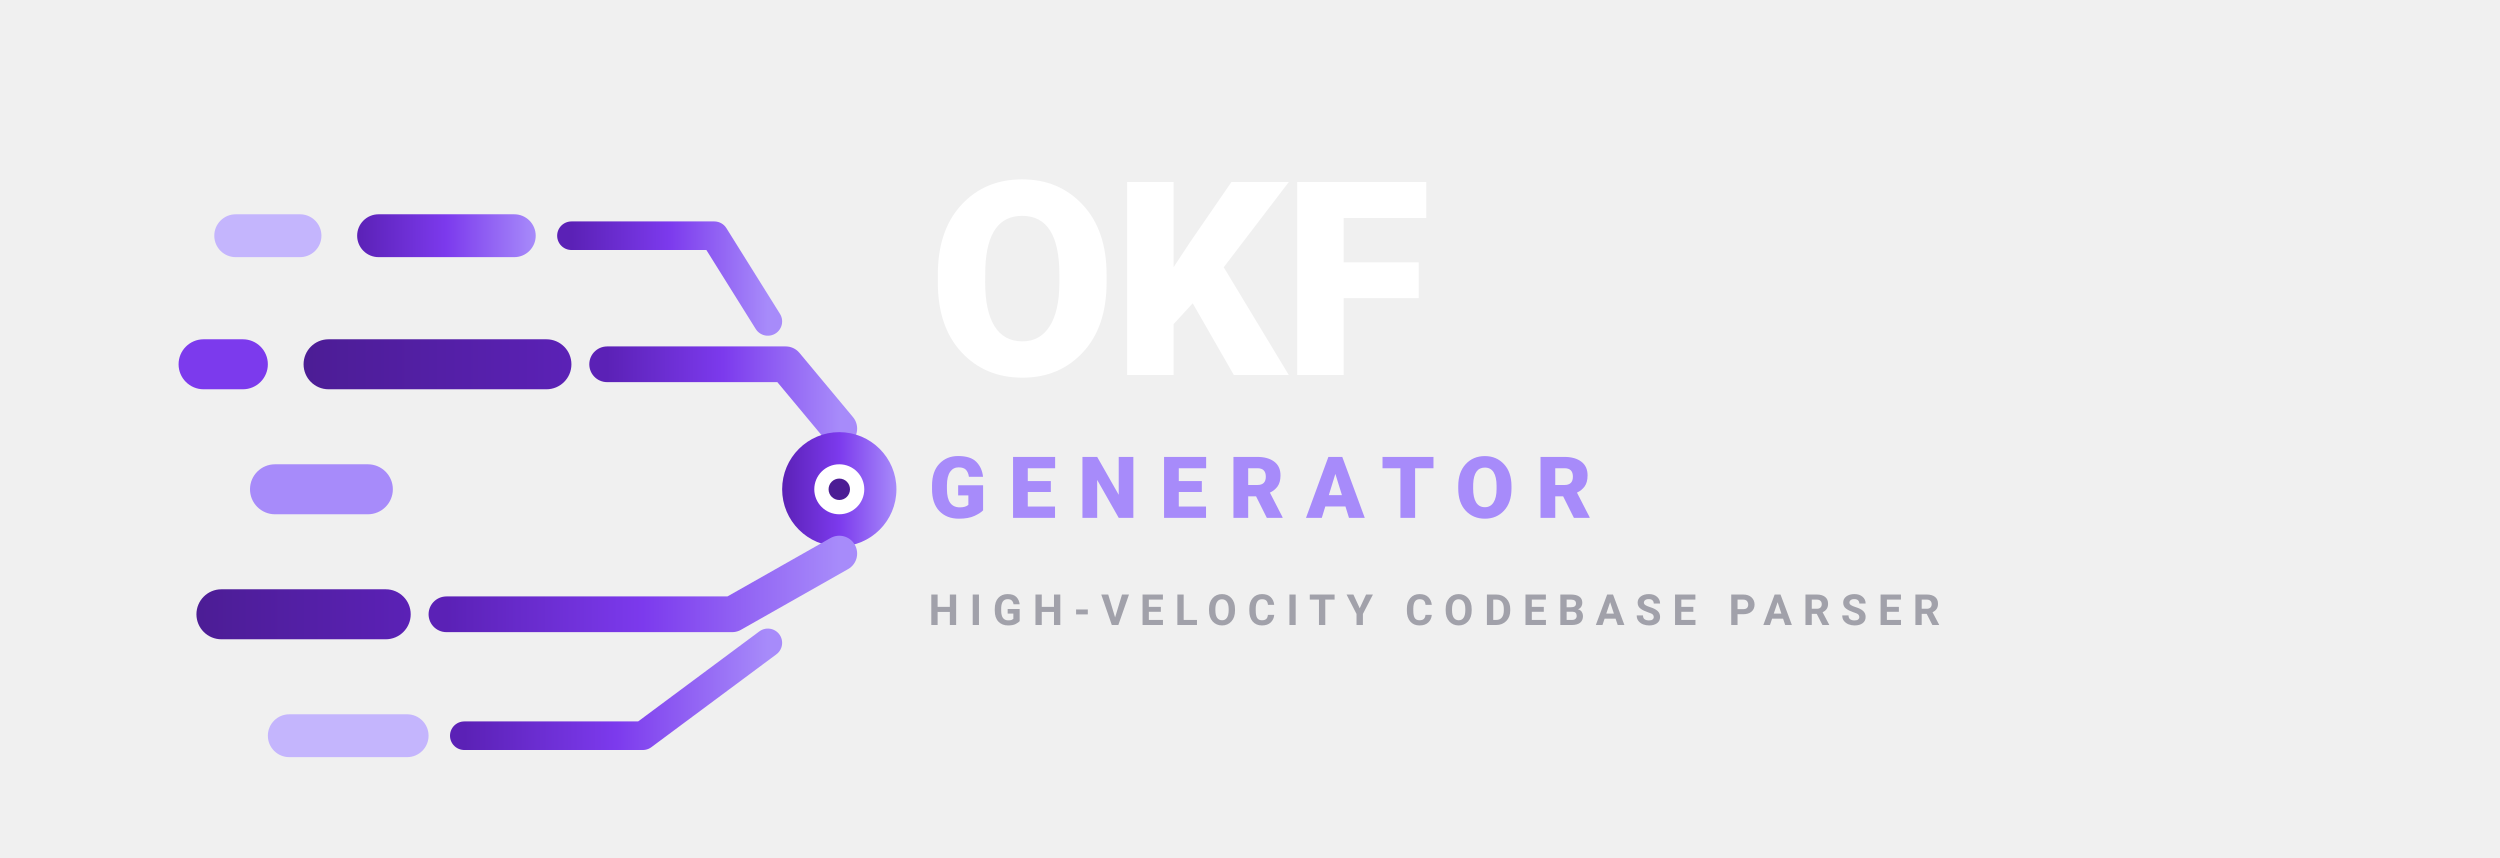
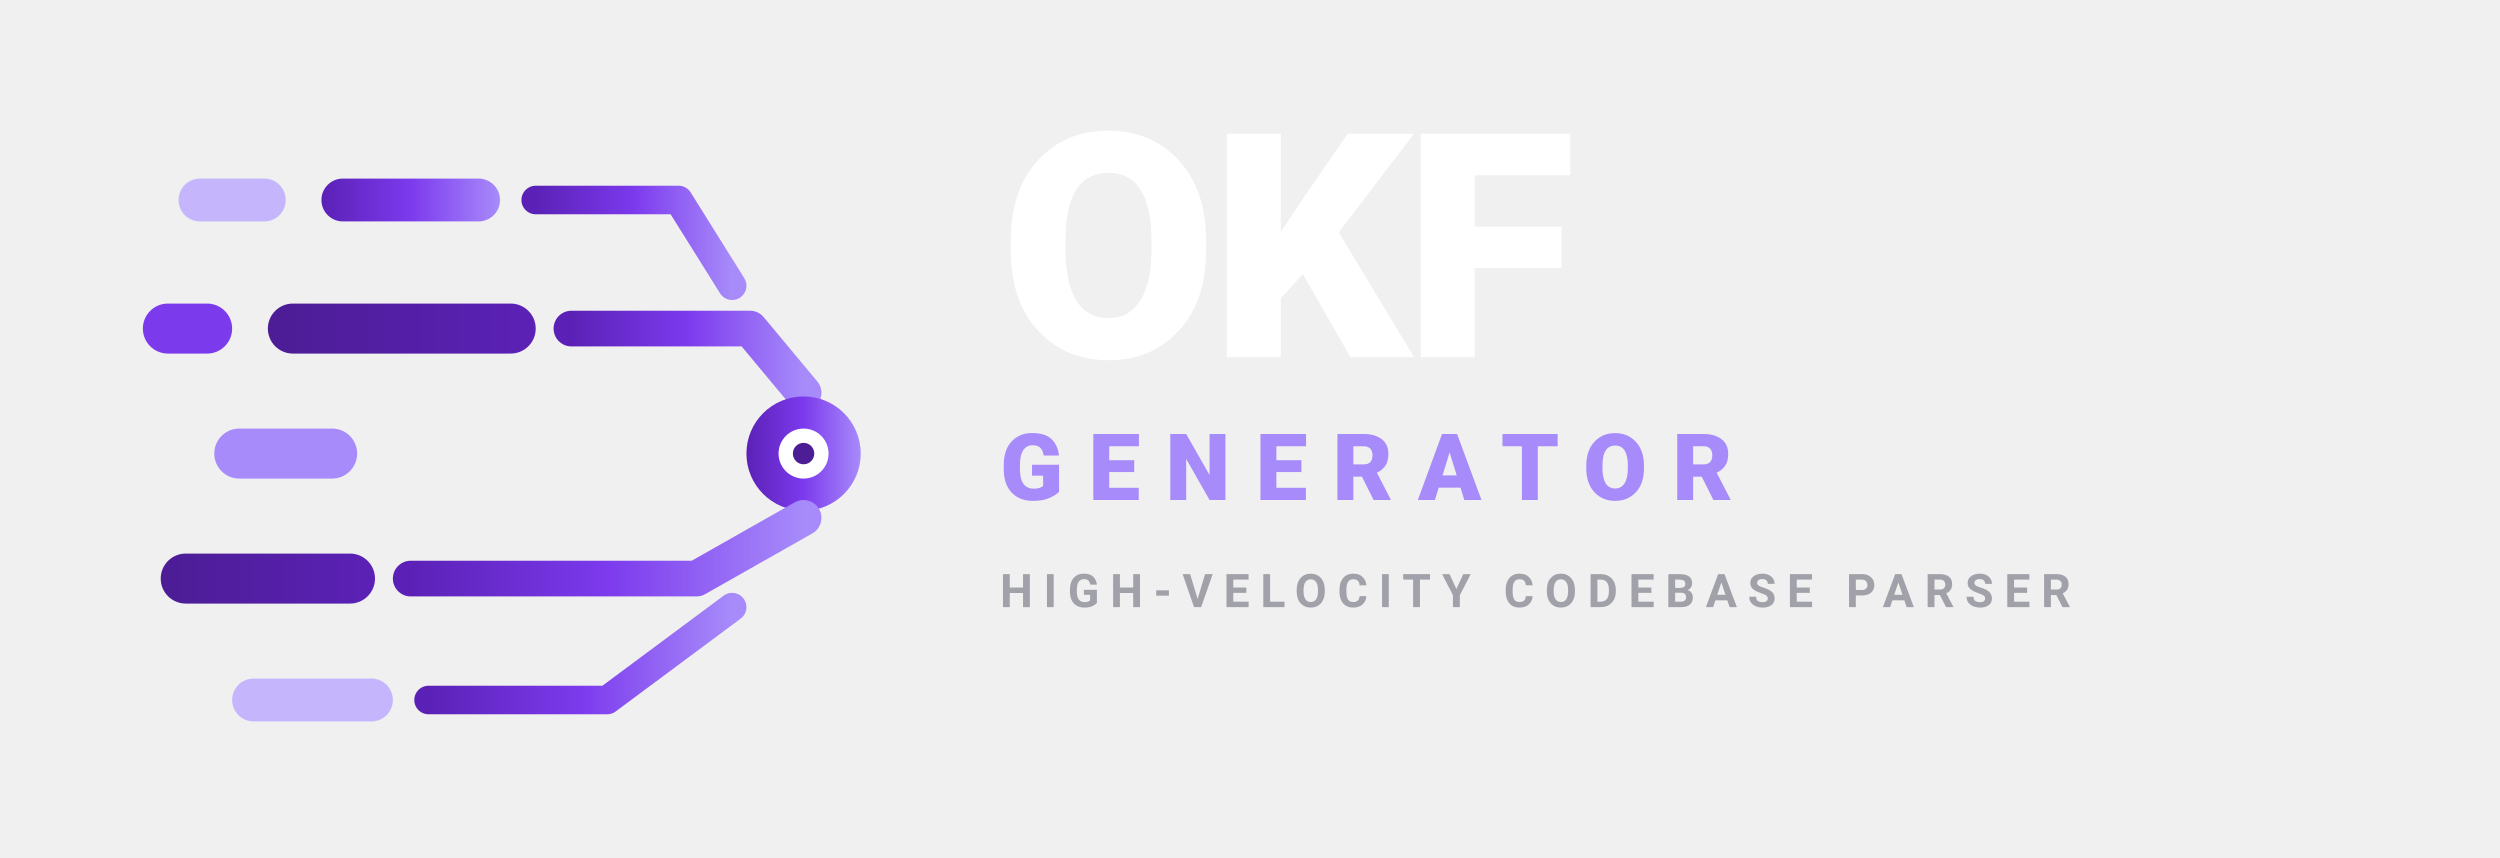
<svg xmlns="http://www.w3.org/2000/svg" viewBox="0 0 700 240" width="100%" height="100%">
  <defs>
    <linearGradient id="grad4_dm" x1="0%" y1="0%" x2="100%" y2="0%">
      <stop offset="0%" stop-color="#5b21b6" />
      <stop offset="50%" stop-color="#7c3aed" />
      <stop offset="100%" stop-color="#a78bfa" />
    </linearGradient>
    <linearGradient id="grad4_dark_dm" x1="0%" y1="0%" x2="100%" y2="0%">
      <stop offset="0%" stop-color="#4c1d95" />
      <stop offset="100%" stop-color="#5b21b6" />
    </linearGradient>
    <style>
-       .brand-title-dm { font-family: system-ui, -apple-system, 'Segoe UI', Roboto, Helvetica, Arial, sans-serif; font-size: 76px; font-weight: 900; fill: #ffffff; letter-spacing: -1px; }
-       .brand-sub-dm { font-family: system-ui, -apple-system, 'Segoe UI', Roboto, Helvetica, Arial, sans-serif; font-size: 24px; font-weight: 800; fill: #a78bfa; letter-spacing: 6px; }
-       .brand-tag-dm { font-family: system-ui, -apple-system, 'Segoe UI', Roboto, Helvetica, Arial, sans-serif; font-size: 12px; font-weight: 600; fill: #a1a1aa; letter-spacing: 3px; }
+       .brand-title-dm { font-family: system-ui, -apple-system, 'Segoe UI', Roboto, Helvetica, Arial, sans-serif; font-size: 88px; font-weight: 900; fill: #ffffff; letter-spacing: -2px; }
+       .brand-sub-dm { font-family: system-ui, -apple-system, 'Segoe UI', Roboto, Helvetica, Arial, sans-serif; font-size: 26px; font-weight: 800; fill: #a78bfa; letter-spacing: 7px; }
+       .brand-tag-dm { font-family: system-ui, -apple-system, 'Segoe UI', Roboto, Helvetica, Arial, sans-serif; font-size: 13px; font-weight: 600; fill: #a1a1aa; letter-spacing: 3px; }
    </style>
  </defs>
-   <g transform="translate(40, 30)">
+   <g transform="translate(30, 20)">
    <rect x="20" y="30" width="30" height="12" rx="6" fill="#c4b5fd" />
    <rect x="60" y="30" width="50" height="12" rx="6" fill="url(#grad4_dm)" />
    <path d="M 120 36 L 160 36 L 175 60" fill="none" stroke="url(#grad4_dm)" stroke-width="8" stroke-linecap="round" stroke-linejoin="round" />
    <rect x="10" y="65" width="25" height="14" rx="7" fill="#7c3aed" />
    <rect x="45" y="65" width="75" height="14" rx="7" fill="url(#grad4_dark_dm)" />
    <path d="M 130 72 L 180 72 L 195 90" fill="none" stroke="url(#grad4_dm)" stroke-width="10" stroke-linecap="round" stroke-linejoin="round" />
    <rect x="30" y="100" width="40" height="14" rx="7" fill="#a78bfa" />
    <path d="M 80 107 L 150 107" fill="none" stroke="url(#grad4_dm)" stroke-width="10" stroke-linecap="round" />
    <circle cx="195" cy="107" r="16" fill="url(#grad4_dm)" />
    <circle cx="195" cy="107" r="7" fill="#ffffff" />
    <circle cx="195" cy="107" r="3" fill="#4c1d95" />
    <rect x="15" y="135" width="60" height="14" rx="7" fill="url(#grad4_dark_dm)" />
    <path d="M 85 142 L 165 142 L 195 125" fill="none" stroke="url(#grad4_dm)" stroke-width="10" stroke-linecap="round" stroke-linejoin="round" />
    <rect x="35" y="170" width="45" height="12" rx="6" fill="#c4b5fd" />
    <path d="M 90 176 L 140 176 L 175 150" fill="none" stroke="url(#grad4_dm)" stroke-width="8" stroke-linecap="round" stroke-linejoin="round" />
  </g>
-   <g transform="translate(260, 10)">
+   <g transform="translate(280, 5)">
    <text x="0" y="95" class="brand-title-dm">OKF</text>
    <text x="0" y="135" class="brand-sub-dm">GENERATOR</text>
    <text x="0" y="165" class="brand-tag-dm">HIGH-VELOCITY CODEBASE PARSER</text>
  </g>
</svg>
